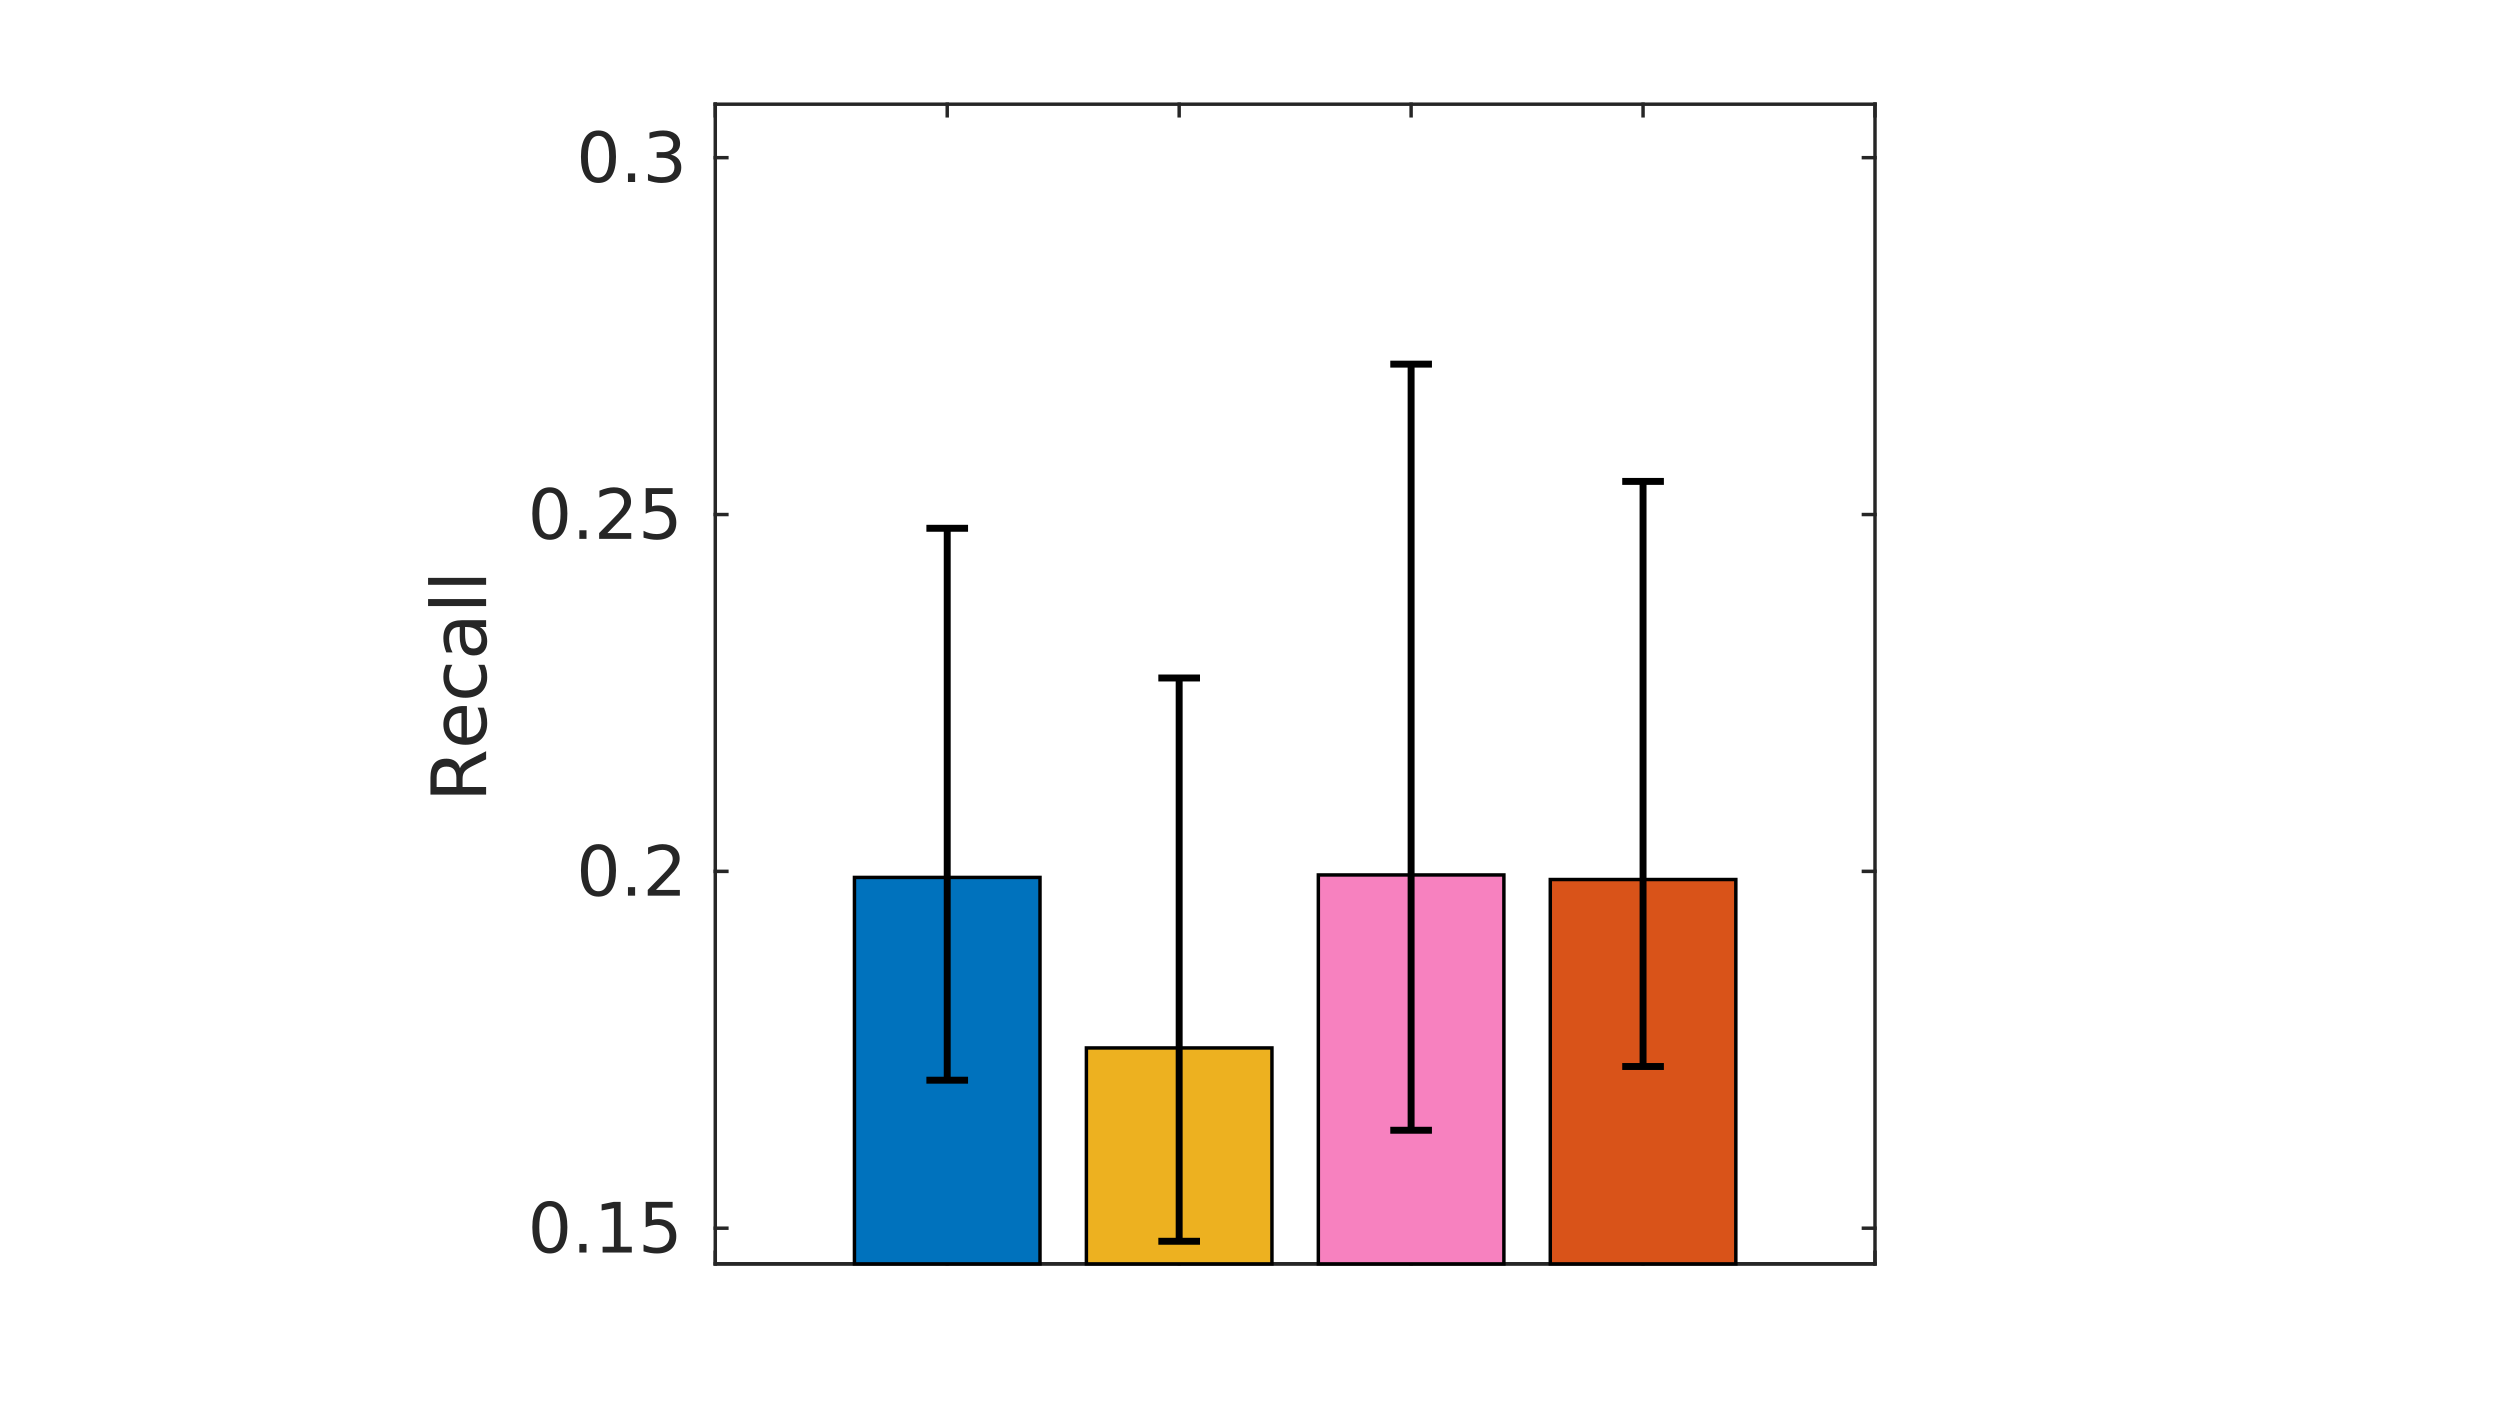
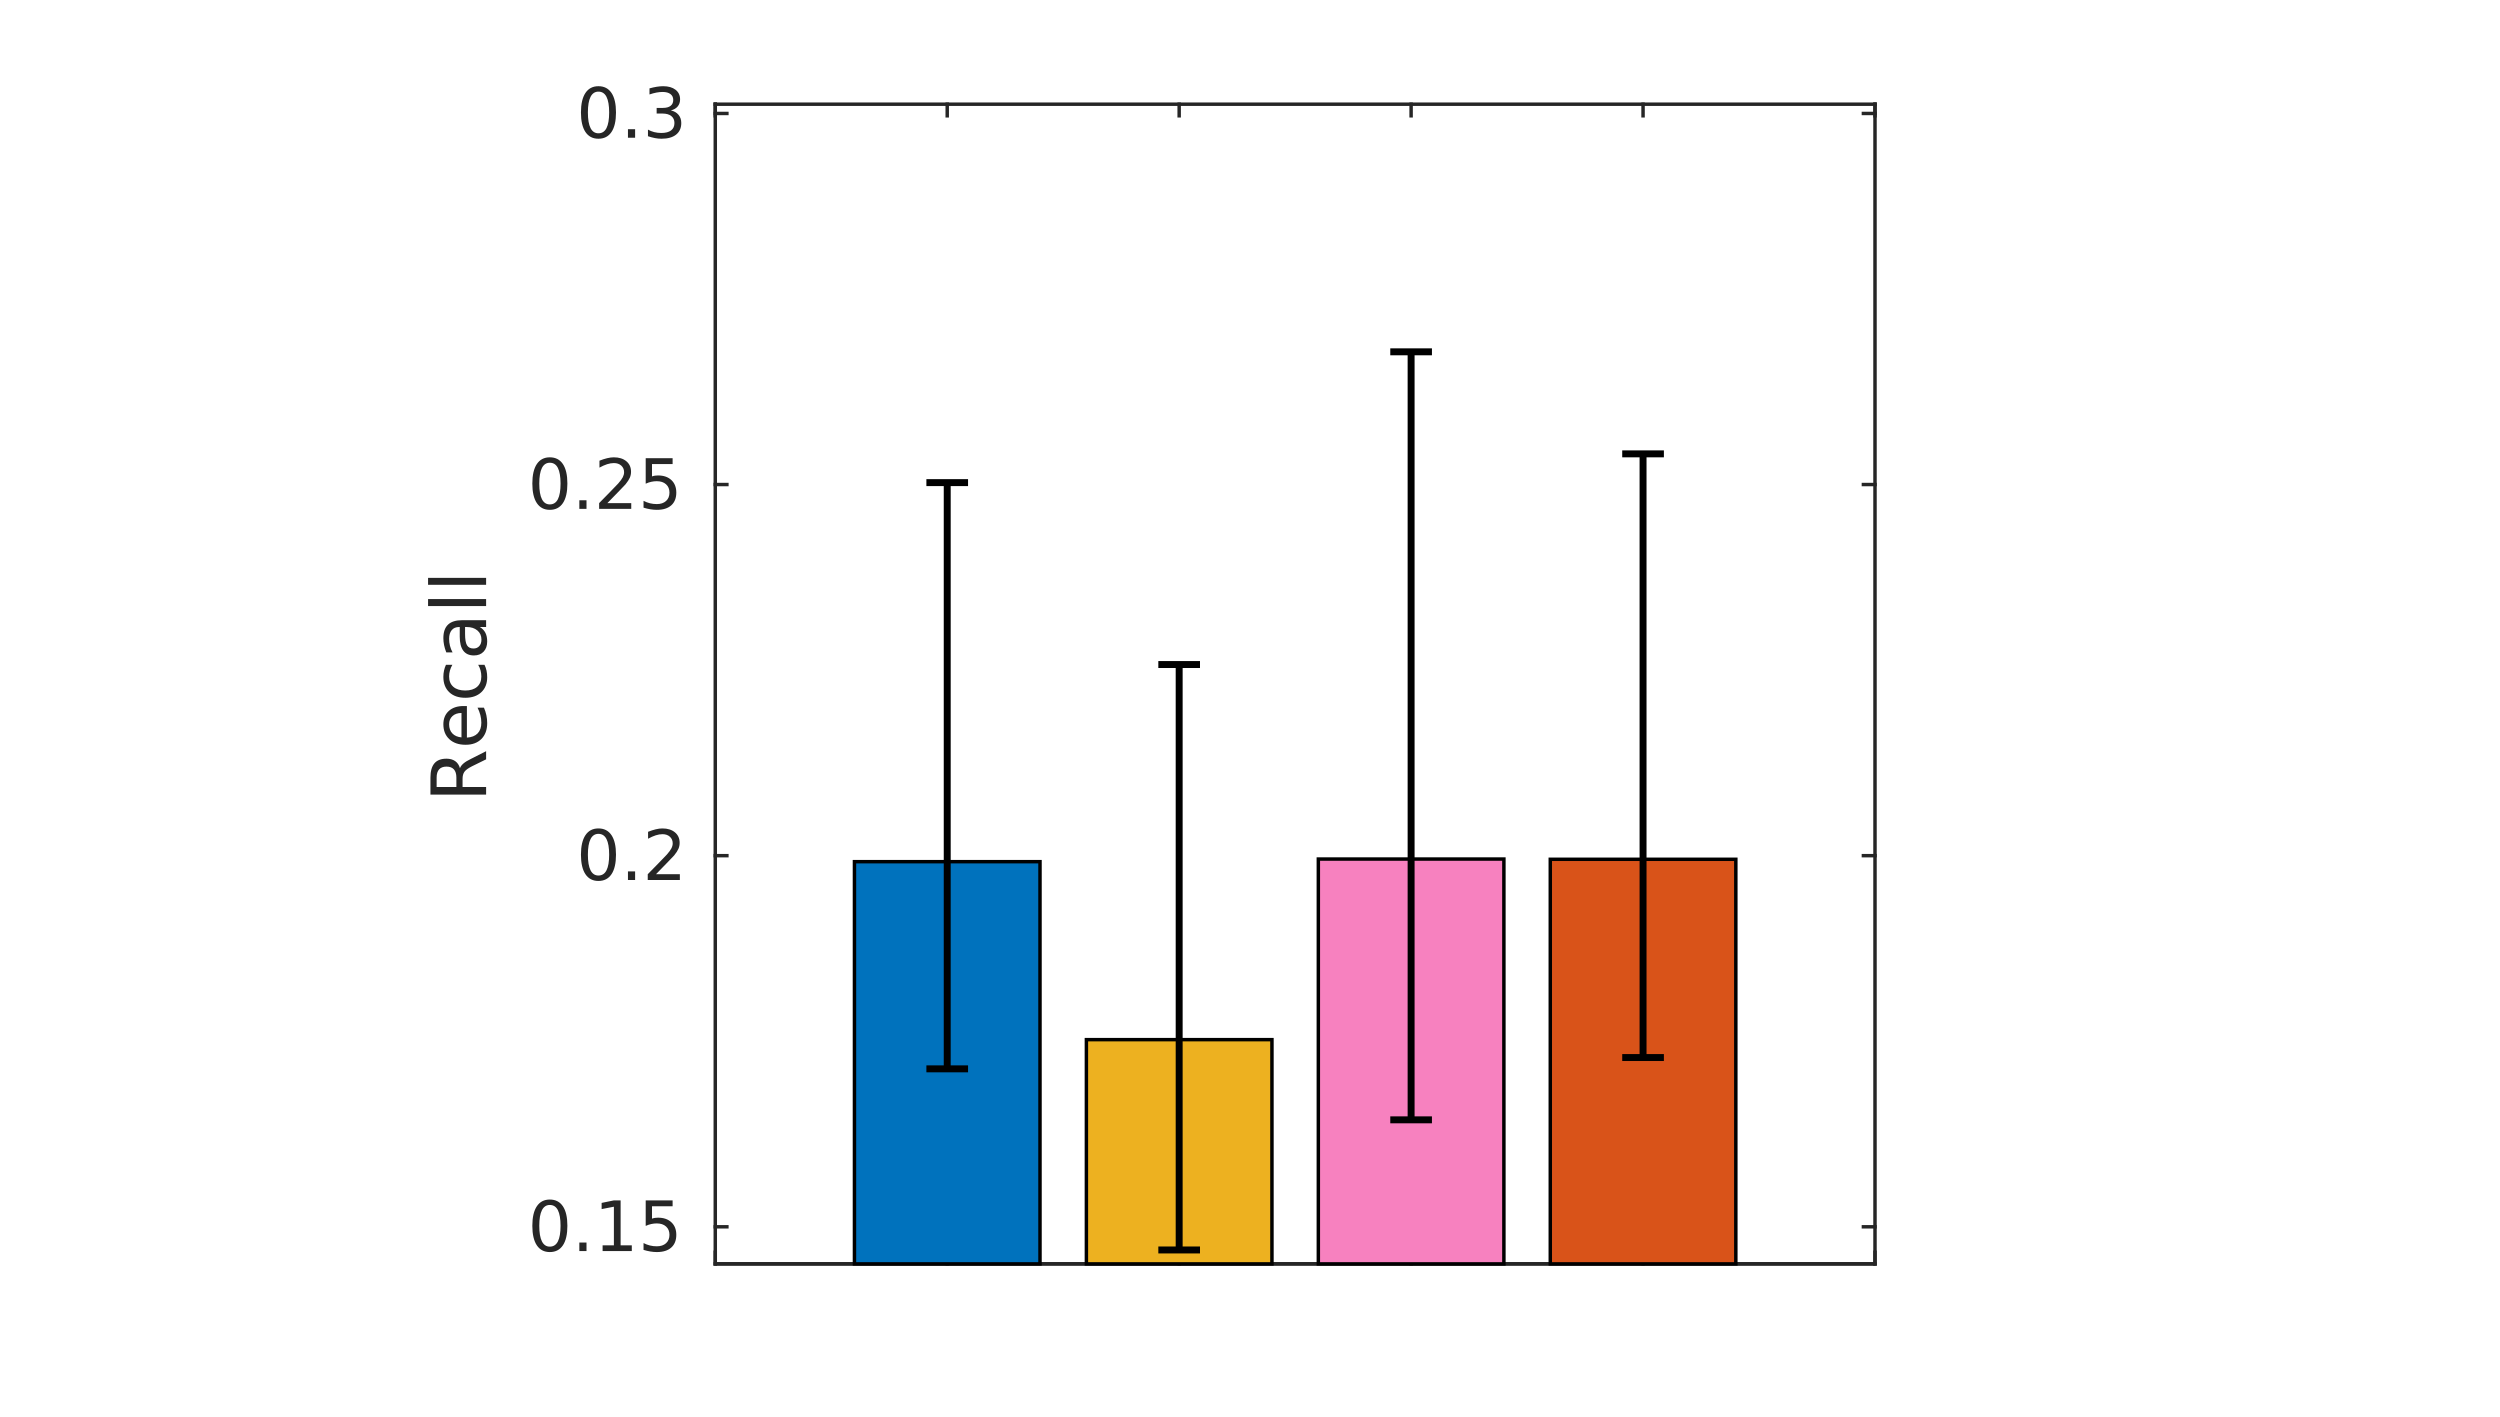
<svg xmlns="http://www.w3.org/2000/svg" style="fill-opacity:1; color-rendering:auto; color-interpolation:auto; text-rendering:auto; stroke:black; stroke-linecap:square; stroke-miterlimit:10; shape-rendering:auto; stroke-opacity:1; fill:black; stroke-dasharray:none; font-weight:normal; stroke-width:1; font-family:'Dialog'; font-style:normal; stroke-linejoin:miter; font-size:12px; stroke-dashoffset:0; image-rendering:auto;" width="360" height="204">
  <defs id="genericDefs" />
  <g>
    <defs id="defs1">
      <clipPath clipPathUnits="userSpaceOnUse" id="clipPath1">
        <path d="M0 0 L360 0 L360 204 L0 204 L0 0 Z" />
      </clipPath>
    </defs>
    <g style="fill:white; stroke:white;">
      <rect x="0" y="0" width="360" style="clip-path:url(#clipPath1); stroke:none;" height="204" />
    </g>
    <g style="fill:white; text-rendering:optimizeSpeed; color-rendering:optimizeSpeed; image-rendering:optimizeSpeed; shape-rendering:crispEdges; stroke:white; color-interpolation:sRGB;">
      <rect x="0" width="360" height="204" y="0" style="stroke:none;" />
      <path style="stroke:none;" d="M103 182 L270 182 L270 15 L103 15 Z" />
    </g>
    <g style="fill:rgb(38,38,38); text-rendering:geometricPrecision; image-rendering:optimizeQuality; color-rendering:optimizeQuality; stroke-linejoin:round; stroke:rgb(38,38,38); color-interpolation:linearRGB; stroke-width:0.5;">
      <line y2="182" style="fill:none;" x1="103" x2="270" y1="182" />
      <line y2="15" style="fill:none;" x1="103" x2="270" y1="15" />
      <line y2="180.33" style="fill:none;" x1="103" x2="103" y1="182" />
      <line y2="180.33" style="fill:none;" x1="136.4" x2="136.4" y1="182" />
      <line y2="180.33" style="fill:none;" x1="169.8" x2="169.8" y1="182" />
      <line y2="180.33" style="fill:none;" x1="203.2" x2="203.2" y1="182" />
      <line y2="180.33" style="fill:none;" x1="236.6" x2="236.6" y1="182" />
      <line y2="180.33" style="fill:none;" x1="270" x2="270" y1="182" />
      <line y2="16.67" style="fill:none;" x1="103" x2="103" y1="15" />
      <line y2="16.67" style="fill:none;" x1="136.4" x2="136.4" y1="15" />
      <line y2="16.67" style="fill:none;" x1="169.8" x2="169.8" y1="15" />
      <line y2="16.67" style="fill:none;" x1="203.2" x2="203.2" y1="15" />
      <line y2="16.67" style="fill:none;" x1="236.6" x2="236.6" y1="15" />
      <line y2="16.67" style="fill:none;" x1="270" x2="270" y1="15" />
      <line y2="15" style="fill:none;" x1="103" x2="103" y1="182" />
      <line y2="15" style="fill:none;" x1="270" x2="270" y1="182" />
-       <line y2="176.862" style="fill:none;" x1="103" x2="104.67" y1="176.862" />
-       <line y2="125.477" style="fill:none;" x1="103" x2="104.67" y1="125.477" />
-       <line y2="74.092" style="fill:none;" x1="103" x2="104.67" y1="74.092" />
-       <line y2="22.708" style="fill:none;" x1="103" x2="104.67" y1="22.708" />
-       <line y2="176.862" style="fill:none;" x1="270" x2="268.33" y1="176.862" />
-       <line y2="125.477" style="fill:none;" x1="270" x2="268.33" y1="125.477" />
-       <line y2="74.092" style="fill:none;" x1="270" x2="268.33" y1="74.092" />
-       <line y2="22.708" style="fill:none;" x1="270" x2="268.33" y1="22.708" />
+       <line y2="176.656" style="fill:none;" x1="103" x2="104.67" y1="176.656" />
+       <line y2="123.216" style="fill:none;" x1="103" x2="104.67" y1="123.216" />
+       <line y2="69.776" style="fill:none;" x1="103" x2="104.67" y1="69.776" />
+       <line y2="16.336" style="fill:none;" x1="103" x2="104.67" y1="16.336" />
+       <line y2="176.656" style="fill:none;" x1="270" x2="268.33" y1="176.656" />
+       <line y2="123.216" style="fill:none;" x1="270" x2="268.33" y1="123.216" />
+       <line y2="69.776" style="fill:none;" x1="270" x2="268.33" y1="69.776" />
+       <line y2="16.336" style="fill:none;" x1="270" x2="268.33" y1="16.336" />
    </g>
-     <g transform="translate(99,176.8615)" style="font-size:10px; fill:rgb(38,38,38); text-rendering:geometricPrecision; color-rendering:optimizeQuality; image-rendering:optimizeQuality; stroke:rgb(38,38,38); color-interpolation:linearRGB;">
+     <g transform="translate(99,176.656)" style="font-size:10px; fill:rgb(38,38,38); text-rendering:geometricPrecision; color-rendering:optimizeQuality; image-rendering:optimizeQuality; stroke:rgb(38,38,38); color-interpolation:linearRGB;">
      <path style="stroke:none;" d="M-19.828 -3.141 Q-20.578 -3.141 -20.961 -2.391 Q-21.344 -1.641 -21.344 -0.141 Q-21.344 1.359 -20.961 2.109 Q-20.578 2.859 -19.828 2.859 Q-19.047 2.859 -18.664 2.109 Q-18.281 1.359 -18.281 -0.141 Q-18.281 -1.641 -18.664 -2.391 Q-19.047 -3.141 -19.828 -3.141 ZM-19.828 -3.922 Q-18.594 -3.922 -17.945 -2.953 Q-17.297 -1.984 -17.297 -0.141 Q-17.297 1.703 -17.945 2.672 Q-18.594 3.641 -19.828 3.641 Q-21.047 3.641 -21.695 2.672 Q-22.344 1.703 -22.344 -0.141 Q-22.344 -1.984 -21.695 -2.953 Q-21.047 -3.922 -19.828 -3.922 ZM-15.575 2.266 L-14.544 2.266 L-14.544 3.5 L-15.575 3.5 L-15.575 2.266 ZM-12.225 2.672 L-10.6 2.672 L-10.6 -2.891 L-12.365 -2.547 L-12.365 -3.438 L-10.615 -3.797 L-9.631 -3.797 L-9.631 2.672 L-8.021 2.672 L-8.021 3.5 L-12.225 3.5 L-12.225 2.672 ZM-6.019 -3.797 L-2.144 -3.797 L-2.144 -2.953 L-5.112 -2.953 L-5.112 -1.172 Q-4.894 -1.25 -4.683 -1.281 Q-4.472 -1.312 -4.253 -1.312 Q-3.034 -1.312 -2.323 -0.648 Q-1.612 0.016 -1.612 1.156 Q-1.612 2.344 -2.339 2.992 Q-3.065 3.641 -4.409 3.641 Q-4.862 3.641 -5.339 3.562 Q-5.815 3.484 -6.331 3.328 L-6.331 2.344 Q-5.878 2.578 -5.409 2.695 Q-4.94 2.812 -4.425 2.812 Q-3.581 2.812 -3.089 2.367 Q-2.597 1.922 -2.597 1.156 Q-2.597 0.406 -3.089 -0.039 Q-3.581 -0.484 -4.425 -0.484 Q-4.815 -0.484 -5.214 -0.398 Q-5.612 -0.312 -6.019 -0.125 L-6.019 -3.797 Z" />
    </g>
-     <g transform="translate(99,125.4769)" style="font-size:10px; fill:rgb(38,38,38); text-rendering:geometricPrecision; color-rendering:optimizeQuality; image-rendering:optimizeQuality; stroke:rgb(38,38,38); color-interpolation:linearRGB;">
+     <g transform="translate(99,123.216)" style="font-size:10px; fill:rgb(38,38,38); text-rendering:geometricPrecision; color-rendering:optimizeQuality; image-rendering:optimizeQuality; stroke:rgb(38,38,38); color-interpolation:linearRGB;">
      <path style="stroke:none;" d="M-12.828 -3.141 Q-13.578 -3.141 -13.961 -2.391 Q-14.344 -1.641 -14.344 -0.141 Q-14.344 1.359 -13.961 2.109 Q-13.578 2.859 -12.828 2.859 Q-12.047 2.859 -11.664 2.109 Q-11.281 1.359 -11.281 -0.141 Q-11.281 -1.641 -11.664 -2.391 Q-12.047 -3.141 -12.828 -3.141 ZM-12.828 -3.922 Q-11.594 -3.922 -10.945 -2.953 Q-10.297 -1.984 -10.297 -0.141 Q-10.297 1.703 -10.945 2.672 Q-11.594 3.641 -12.828 3.641 Q-14.047 3.641 -14.695 2.672 Q-15.344 1.703 -15.344 -0.141 Q-15.344 -1.984 -14.695 -2.953 Q-14.047 -3.922 -12.828 -3.922 ZM-8.575 2.266 L-7.544 2.266 L-7.544 3.5 L-8.575 3.5 L-8.575 2.266 ZM-4.537 2.672 L-1.1 2.672 L-1.1 3.5 L-5.725 3.5 L-5.725 2.672 Q-5.162 2.094 -4.193 1.109 Q-3.225 0.125 -2.975 -0.156 Q-2.506 -0.688 -2.318 -1.055 Q-2.131 -1.422 -2.131 -1.781 Q-2.131 -2.359 -2.537 -2.727 Q-2.943 -3.094 -3.6 -3.094 Q-4.068 -3.094 -4.576 -2.93 Q-5.084 -2.766 -5.678 -2.438 L-5.678 -3.438 Q-5.084 -3.672 -4.568 -3.797 Q-4.053 -3.922 -3.615 -3.922 Q-2.49 -3.922 -1.81 -3.359 Q-1.131 -2.797 -1.131 -1.844 Q-1.131 -1.391 -1.303 -0.992 Q-1.475 -0.594 -1.912 -0.047 Q-2.037 0.094 -2.693 0.773 Q-3.35 1.453 -4.537 2.672 Z" />
    </g>
-     <g transform="translate(99,74.0923)" style="font-size:10px; fill:rgb(38,38,38); text-rendering:geometricPrecision; color-rendering:optimizeQuality; image-rendering:optimizeQuality; stroke:rgb(38,38,38); color-interpolation:linearRGB;">
+     <g transform="translate(99,69.776)" style="font-size:10px; fill:rgb(38,38,38); text-rendering:geometricPrecision; color-rendering:optimizeQuality; image-rendering:optimizeQuality; stroke:rgb(38,38,38); color-interpolation:linearRGB;">
      <path style="stroke:none;" d="M-19.828 -3.141 Q-20.578 -3.141 -20.961 -2.391 Q-21.344 -1.641 -21.344 -0.141 Q-21.344 1.359 -20.961 2.109 Q-20.578 2.859 -19.828 2.859 Q-19.047 2.859 -18.664 2.109 Q-18.281 1.359 -18.281 -0.141 Q-18.281 -1.641 -18.664 -2.391 Q-19.047 -3.141 -19.828 -3.141 ZM-19.828 -3.922 Q-18.594 -3.922 -17.945 -2.953 Q-17.297 -1.984 -17.297 -0.141 Q-17.297 1.703 -17.945 2.672 Q-18.594 3.641 -19.828 3.641 Q-21.047 3.641 -21.695 2.672 Q-22.344 1.703 -22.344 -0.141 Q-22.344 -1.984 -21.695 -2.953 Q-21.047 -3.922 -19.828 -3.922 ZM-15.575 2.266 L-14.544 2.266 L-14.544 3.5 L-15.575 3.5 L-15.575 2.266 ZM-11.537 2.672 L-8.1 2.672 L-8.1 3.5 L-12.725 3.5 L-12.725 2.672 Q-12.162 2.094 -11.193 1.109 Q-10.225 0.125 -9.975 -0.156 Q-9.506 -0.688 -9.318 -1.055 Q-9.131 -1.422 -9.131 -1.781 Q-9.131 -2.359 -9.537 -2.727 Q-9.943 -3.094 -10.6 -3.094 Q-11.068 -3.094 -11.576 -2.93 Q-12.084 -2.766 -12.678 -2.438 L-12.678 -3.438 Q-12.084 -3.672 -11.568 -3.797 Q-11.053 -3.922 -10.615 -3.922 Q-9.49 -3.922 -8.81 -3.359 Q-8.131 -2.797 -8.131 -1.844 Q-8.131 -1.391 -8.303 -0.992 Q-8.475 -0.594 -8.912 -0.047 Q-9.037 0.094 -9.693 0.773 Q-10.35 1.453 -11.537 2.672 ZM-6.019 -3.797 L-2.144 -3.797 L-2.144 -2.953 L-5.112 -2.953 L-5.112 -1.172 Q-4.894 -1.25 -4.683 -1.281 Q-4.472 -1.312 -4.253 -1.312 Q-3.034 -1.312 -2.323 -0.648 Q-1.612 0.016 -1.612 1.156 Q-1.612 2.344 -2.339 2.992 Q-3.065 3.641 -4.409 3.641 Q-4.862 3.641 -5.339 3.562 Q-5.815 3.484 -6.331 3.328 L-6.331 2.344 Q-5.878 2.578 -5.409 2.695 Q-4.94 2.812 -4.425 2.812 Q-3.581 2.812 -3.089 2.367 Q-2.597 1.922 -2.597 1.156 Q-2.597 0.406 -3.089 -0.039 Q-3.581 -0.484 -4.425 -0.484 Q-4.815 -0.484 -5.214 -0.398 Q-5.612 -0.312 -6.019 -0.125 L-6.019 -3.797 Z" />
    </g>
-     <g transform="translate(99,22.7077)" style="font-size:10px; fill:rgb(38,38,38); text-rendering:geometricPrecision; color-rendering:optimizeQuality; image-rendering:optimizeQuality; stroke:rgb(38,38,38); color-interpolation:linearRGB;">
+     <g transform="translate(99,16.336)" style="font-size:10px; fill:rgb(38,38,38); text-rendering:geometricPrecision; color-rendering:optimizeQuality; image-rendering:optimizeQuality; stroke:rgb(38,38,38); color-interpolation:linearRGB;">
      <path style="stroke:none;" d="M-12.828 -3.141 Q-13.578 -3.141 -13.961 -2.391 Q-14.344 -1.641 -14.344 -0.141 Q-14.344 1.359 -13.961 2.109 Q-13.578 2.859 -12.828 2.859 Q-12.047 2.859 -11.664 2.109 Q-11.281 1.359 -11.281 -0.141 Q-11.281 -1.641 -11.664 -2.391 Q-12.047 -3.141 -12.828 -3.141 ZM-12.828 -3.922 Q-11.594 -3.922 -10.945 -2.953 Q-10.297 -1.984 -10.297 -0.141 Q-10.297 1.703 -10.945 2.672 Q-11.594 3.641 -12.828 3.641 Q-14.047 3.641 -14.695 2.672 Q-15.344 1.703 -15.344 -0.141 Q-15.344 -1.984 -14.695 -2.953 Q-14.047 -3.922 -12.828 -3.922 ZM-8.575 2.266 L-7.544 2.266 L-7.544 3.5 L-8.575 3.5 L-8.575 2.266 ZM-2.397 -0.438 Q-1.693 -0.281 -1.295 0.195 Q-0.896 0.672 -0.896 1.375 Q-0.896 2.453 -1.639 3.047 Q-2.381 3.641 -3.756 3.641 Q-4.209 3.641 -4.693 3.547 Q-5.178 3.453 -5.693 3.281 L-5.693 2.328 Q-5.287 2.562 -4.795 2.688 Q-4.303 2.812 -3.772 2.812 Q-2.85 2.812 -2.365 2.445 Q-1.881 2.078 -1.881 1.375 Q-1.881 0.734 -2.334 0.375 Q-2.787 0.016 -3.584 0.016 L-4.443 0.016 L-4.443 -0.797 L-3.553 -0.797 Q-2.818 -0.797 -2.436 -1.094 Q-2.053 -1.391 -2.053 -1.938 Q-2.053 -2.484 -2.451 -2.789 Q-2.85 -3.094 -3.584 -3.094 Q-3.99 -3.094 -4.459 -3.008 Q-4.928 -2.922 -5.475 -2.734 L-5.475 -3.609 Q-4.912 -3.766 -4.42 -3.844 Q-3.928 -3.922 -3.506 -3.922 Q-2.381 -3.922 -1.725 -3.414 Q-1.068 -2.906 -1.068 -2.031 Q-1.068 -1.422 -1.412 -1.008 Q-1.756 -0.594 -2.397 -0.438 Z" />
    </g>
    <g transform="translate(73,98.4999) rotate(-90)" style="font-size:11px; fill:rgb(38,38,38); text-rendering:geometricPrecision; color-rendering:optimizeQuality; image-rendering:optimizeQuality; stroke:rgb(38,38,38); color-interpolation:linearRGB;">
      <path style="stroke:none;" d="M-12.125 -6.766 Q-11.766 -6.641 -11.438 -6.258 Q-11.109 -5.875 -10.781 -5.188 L-9.672 -3 L-10.844 -3 L-11.859 -5.062 Q-12.266 -5.859 -12.641 -6.125 Q-13.016 -6.391 -13.656 -6.391 L-14.828 -6.391 L-14.828 -3 L-15.922 -3 L-15.922 -11.016 L-13.469 -11.016 Q-12.094 -11.016 -11.422 -10.445 Q-10.75 -9.875 -10.75 -8.703 Q-10.75 -7.953 -11.102 -7.453 Q-11.453 -6.953 -12.125 -6.766 ZM-14.828 -10.125 L-14.828 -7.281 L-13.469 -7.281 Q-12.688 -7.281 -12.289 -7.641 Q-11.891 -8 -11.891 -8.703 Q-11.891 -9.406 -12.289 -9.766 Q-12.688 -10.125 -13.469 -10.125 L-14.828 -10.125 ZM-3.169 -6.25 L-3.169 -5.766 L-7.716 -5.766 Q-7.654 -4.75 -7.107 -4.219 Q-6.56 -3.688 -5.576 -3.688 Q-4.998 -3.688 -4.466 -3.828 Q-3.935 -3.969 -3.404 -4.234 L-3.404 -3.312 Q-3.935 -3.078 -4.498 -2.961 Q-5.06 -2.844 -5.623 -2.844 Q-7.076 -2.844 -7.912 -3.68 Q-8.748 -4.516 -8.748 -5.953 Q-8.748 -7.422 -7.951 -8.289 Q-7.154 -9.156 -5.794 -9.156 Q-4.591 -9.156 -3.88 -8.375 Q-3.169 -7.594 -3.169 -6.25 ZM-4.169 -6.547 Q-4.169 -7.359 -4.615 -7.844 Q-5.06 -8.328 -5.794 -8.328 Q-6.623 -8.328 -7.115 -7.859 Q-7.607 -7.391 -7.685 -6.547 L-4.169 -6.547 ZM2.77 -8.781 L2.77 -7.859 Q2.364 -8.094 1.942 -8.211 Q1.52 -8.328 1.083 -8.328 Q0.129 -8.328 -0.402 -7.719 Q-0.933 -7.109 -0.933 -6 Q-0.933 -4.906 -0.402 -4.297 Q0.129 -3.688 1.083 -3.688 Q1.52 -3.688 1.942 -3.797 Q2.364 -3.906 2.77 -4.141 L2.77 -3.234 Q2.364 -3.031 1.919 -2.938 Q1.473 -2.844 0.973 -2.844 Q-0.386 -2.844 -1.183 -3.695 Q-1.98 -4.547 -1.98 -6 Q-1.98 -7.469 -1.175 -8.312 Q-0.371 -9.156 1.036 -9.156 Q1.504 -9.156 1.934 -9.062 Q2.364 -8.969 2.77 -8.781 ZM7.224 -6.031 Q6.037 -6.031 5.576 -5.75 Q5.115 -5.469 5.115 -4.812 Q5.115 -4.297 5.458 -3.984 Q5.802 -3.672 6.396 -3.672 Q7.224 -3.672 7.716 -4.258 Q8.209 -4.844 8.209 -5.797 L8.209 -6.031 L7.224 -6.031 ZM9.193 -6.438 L9.193 -3 L8.209 -3 L8.209 -3.906 Q7.88 -3.359 7.373 -3.102 Q6.865 -2.844 6.13 -2.844 Q5.208 -2.844 4.662 -3.359 Q4.115 -3.875 4.115 -4.75 Q4.115 -5.766 4.794 -6.281 Q5.474 -6.797 6.833 -6.797 L8.209 -6.797 L8.209 -6.891 Q8.209 -7.578 7.763 -7.953 Q7.318 -8.328 6.505 -8.328 Q5.99 -8.328 5.498 -8.203 Q5.005 -8.078 4.552 -7.828 L4.552 -8.734 Q5.099 -8.953 5.615 -9.055 Q6.13 -9.156 6.599 -9.156 Q7.912 -9.156 8.552 -8.484 Q9.193 -7.812 9.193 -6.438 ZM11.23 -11.359 L12.23 -11.359 L12.23 -3 L11.23 -3 L11.23 -11.359 ZM14.287 -11.359 L15.287 -11.359 L15.287 -3 L14.287 -3 L14.287 -11.359 Z" />
    </g>
    <g style="stroke-linecap:butt; fill:rgb(38,38,38); text-rendering:geometricPrecision; image-rendering:optimizeQuality; color-rendering:optimizeQuality; stroke-linejoin:round; stroke:rgb(38,38,38); color-interpolation:linearRGB; stroke-width:0.5;">
      <line y2="182" style="fill:none;" x1="103" x2="270" y1="182" />
    </g>
    <g style="fill:rgb(0,114,189); text-rendering:optimizeSpeed; color-rendering:optimizeSpeed; image-rendering:optimizeSpeed; shape-rendering:crispEdges; stroke:rgb(0,114,189); color-interpolation:sRGB;">
-       <path style="stroke:none;" d="M149.76 182 L149.76 126.349 L123.04 126.349 L123.04 182 Z" />
+       <path style="stroke:none;" d="M149.76 182 L149.76 124.08 L123.04 124.08 L123.04 182 Z" />
    </g>
    <g style="text-rendering:geometricPrecision; stroke-width:0.5; color-interpolation:linearRGB; color-rendering:optimizeQuality; stroke-linecap:butt; image-rendering:optimizeQuality;">
-       <path d="M123.04 182 L123.04 126.349 L149.76 126.349 L149.76 182 Z" style="fill:none; fill-rule:evenodd;" />
+       <path d="M123.04 182 L123.04 124.08 L149.76 124.08 L149.76 182 Z" style="fill:none; fill-rule:evenodd;" />
    </g>
    <g style="fill:rgb(237,177,32); text-rendering:optimizeSpeed; color-rendering:optimizeSpeed; image-rendering:optimizeSpeed; shape-rendering:crispEdges; stroke:rgb(237,177,32); color-interpolation:sRGB;">
-       <path style="stroke:none;" d="M183.16 182 L183.16 150.903 L156.44 150.903 L156.44 182 Z" />
+       <path style="stroke:none;" d="M183.16 182 L183.16 149.709 L156.44 149.709 L156.44 182 Z" />
    </g>
    <g style="text-rendering:geometricPrecision; stroke-width:0.5; color-interpolation:linearRGB; color-rendering:optimizeQuality; stroke-linecap:butt; image-rendering:optimizeQuality;">
-       <path d="M156.44 182 L156.44 150.903 L183.16 150.903 L183.16 182 Z" style="fill:none; fill-rule:evenodd;" />
+       <path d="M156.44 182 L156.44 149.709 L183.16 149.709 L183.16 182 Z" style="fill:none; fill-rule:evenodd;" />
    </g>
    <g style="fill:rgb(247,129,191); text-rendering:optimizeSpeed; color-rendering:optimizeSpeed; image-rendering:optimizeSpeed; shape-rendering:crispEdges; stroke:rgb(247,129,191); color-interpolation:sRGB;">
-       <path style="stroke:none;" d="M216.56 182 L216.56 125.992 L189.84 125.992 L189.84 182 Z" />
+       <path style="stroke:none;" d="M216.56 182 L216.56 123.703 L189.84 123.703 L189.84 182 Z" />
    </g>
    <g style="text-rendering:geometricPrecision; stroke-width:0.5; color-interpolation:linearRGB; color-rendering:optimizeQuality; stroke-linecap:butt; image-rendering:optimizeQuality;">
-       <path d="M189.84 182 L189.84 125.992 L216.56 125.992 L216.56 182 Z" style="fill:none; fill-rule:evenodd;" />
+       <path d="M189.84 182 L189.84 123.703 L216.56 123.703 L216.56 182 Z" style="fill:none; fill-rule:evenodd;" />
    </g>
    <g style="fill:rgb(217,83,25); text-rendering:optimizeSpeed; color-rendering:optimizeSpeed; image-rendering:optimizeSpeed; shape-rendering:crispEdges; stroke:rgb(217,83,25); color-interpolation:sRGB;">
-       <path style="stroke:none;" d="M249.96 182 L249.96 126.65 L223.24 126.65 L223.24 182 Z" />
+       <path style="stroke:none;" d="M249.96 182 L249.96 123.737 L223.24 123.737 L223.24 182 Z" />
    </g>
    <g style="text-rendering:geometricPrecision; stroke-width:0.5; color-interpolation:linearRGB; color-rendering:optimizeQuality; stroke-linecap:butt; image-rendering:optimizeQuality;">
-       <path d="M223.24 182 L223.24 126.65 L249.96 126.65 L249.96 182 Z" style="fill:none; fill-rule:evenodd;" />
-       <line x1="136.4" x2="136.4" y1="126.349" style="fill:none; stroke-linejoin:round; stroke-width:1;" y2="155.549" />
-       <line x1="169.8" x2="169.8" y1="150.903" style="fill:none; stroke-linejoin:round; stroke-width:1;" y2="178.743" />
-       <line x1="203.2" x2="203.2" y1="125.992" style="fill:none; stroke-linejoin:round; stroke-width:1;" y2="162.758" />
-       <line x1="236.6" x2="236.6" y1="126.65" style="fill:none; stroke-linejoin:round; stroke-width:1;" y2="153.576" />
-       <line x1="136.4" x2="136.4" y1="126.349" style="fill:none; stroke-linejoin:round; stroke-width:1;" y2="76.072" />
-       <line x1="169.8" x2="169.8" y1="150.903" style="fill:none; stroke-linejoin:round; stroke-width:1;" y2="97.63" />
-       <line x1="203.2" x2="203.2" y1="125.992" style="fill:none; stroke-linejoin:round; stroke-width:1;" y2="52.436" />
-       <line x1="236.6" x2="236.6" y1="126.65" style="fill:none; stroke-linejoin:round; stroke-width:1;" y2="69.323" />
+       <path d="M223.24 182 L223.24 123.737 L249.96 123.737 L249.96 182 Z" style="fill:none; fill-rule:evenodd;" />
+       <line x1="136.4" x2="136.4" y1="124.08" style="fill:none; stroke-linejoin:round; stroke-width:1;" y2="153.914" />
+       <line x1="169.8" x2="169.8" y1="149.709" style="fill:none; stroke-linejoin:round; stroke-width:1;" y2="179.995" />
+       <line x1="203.2" x2="203.2" y1="123.703" style="fill:none; stroke-linejoin:round; stroke-width:1;" y2="161.256" />
+       <line x1="236.6" x2="236.6" y1="123.737" style="fill:none; stroke-linejoin:round; stroke-width:1;" y2="152.286" />
+       <line x1="136.4" x2="136.4" y1="124.08" style="fill:none; stroke-linejoin:round; stroke-width:1;" y2="69.498" />
+       <line x1="169.8" x2="169.8" y1="149.709" style="fill:none; stroke-linejoin:round; stroke-width:1;" y2="95.693" />
+       <line x1="203.2" x2="203.2" y1="123.703" style="fill:none; stroke-linejoin:round; stroke-width:1;" y2="50.662" />
+       <line x1="236.6" x2="236.6" y1="123.737" style="fill:none; stroke-linejoin:round; stroke-width:1;" y2="65.356" />
    </g>
-     <g style="text-rendering:geometricPrecision; color-rendering:optimizeQuality; color-interpolation:linearRGB; image-rendering:optimizeQuality;" transform="translate(136.4,155.5494)">
+     <g style="text-rendering:geometricPrecision; color-rendering:optimizeQuality; color-interpolation:linearRGB; image-rendering:optimizeQuality;" transform="translate(136.4,153.914)">
      <path style="stroke:none;" d="M-3 0 L3 0" />
    </g>
-     <g transform="translate(136.4,155.5494)" style="text-rendering:geometricPrecision; color-rendering:optimizeQuality; color-interpolation:linearRGB; stroke-linecap:butt; image-rendering:optimizeQuality;">
+     <g transform="translate(136.4,153.914)" style="text-rendering:geometricPrecision; color-rendering:optimizeQuality; color-interpolation:linearRGB; stroke-linecap:butt; image-rendering:optimizeQuality;">
      <path style="fill:none;" d="M-3 0 L3 0" />
    </g>
-     <g style="text-rendering:geometricPrecision; color-rendering:optimizeQuality; color-interpolation:linearRGB; image-rendering:optimizeQuality;" transform="translate(169.8,178.7433)">
+     <g style="text-rendering:geometricPrecision; color-rendering:optimizeQuality; color-interpolation:linearRGB; image-rendering:optimizeQuality;" transform="translate(169.8,179.9948)">
      <path style="stroke:none;" d="M-3 0 L3 0" />
    </g>
-     <g transform="translate(169.8,178.7433)" style="text-rendering:geometricPrecision; color-rendering:optimizeQuality; color-interpolation:linearRGB; stroke-linecap:butt; image-rendering:optimizeQuality;">
+     <g transform="translate(169.8,179.9948)" style="text-rendering:geometricPrecision; color-rendering:optimizeQuality; color-interpolation:linearRGB; stroke-linecap:butt; image-rendering:optimizeQuality;">
      <path style="fill:none;" d="M-3 0 L3 0" />
    </g>
-     <g style="text-rendering:geometricPrecision; color-rendering:optimizeQuality; color-interpolation:linearRGB; image-rendering:optimizeQuality;" transform="translate(203.2,162.7578)">
+     <g style="text-rendering:geometricPrecision; color-rendering:optimizeQuality; color-interpolation:linearRGB; image-rendering:optimizeQuality;" transform="translate(203.2,161.2562)">
      <path style="stroke:none;" d="M-3 0 L3 0" />
    </g>
-     <g transform="translate(203.2,162.7578)" style="text-rendering:geometricPrecision; color-rendering:optimizeQuality; color-interpolation:linearRGB; stroke-linecap:butt; image-rendering:optimizeQuality;">
+     <g transform="translate(203.2,161.2562)" style="text-rendering:geometricPrecision; color-rendering:optimizeQuality; color-interpolation:linearRGB; stroke-linecap:butt; image-rendering:optimizeQuality;">
      <path style="fill:none;" d="M-3 0 L3 0" />
    </g>
-     <g style="text-rendering:geometricPrecision; color-rendering:optimizeQuality; color-interpolation:linearRGB; image-rendering:optimizeQuality;" transform="translate(236.6,153.5757)">
+     <g style="text-rendering:geometricPrecision; color-rendering:optimizeQuality; color-interpolation:linearRGB; image-rendering:optimizeQuality;" transform="translate(236.6,152.2861)">
      <path style="stroke:none;" d="M-3 0 L3 0" />
    </g>
-     <g transform="translate(236.6,153.5757)" style="text-rendering:geometricPrecision; color-rendering:optimizeQuality; color-interpolation:linearRGB; stroke-linecap:butt; image-rendering:optimizeQuality;">
+     <g transform="translate(236.6,152.2861)" style="text-rendering:geometricPrecision; color-rendering:optimizeQuality; color-interpolation:linearRGB; stroke-linecap:butt; image-rendering:optimizeQuality;">
      <path style="fill:none;" d="M-3 0 L3 0" />
    </g>
-     <g style="text-rendering:geometricPrecision; color-rendering:optimizeQuality; color-interpolation:linearRGB; image-rendering:optimizeQuality;" transform="translate(136.4,76.0723)">
+     <g style="text-rendering:geometricPrecision; color-rendering:optimizeQuality; color-interpolation:linearRGB; image-rendering:optimizeQuality;" transform="translate(136.4,69.4976)">
      <path style="stroke:none;" d="M-3 0 L3 0" />
    </g>
-     <g transform="translate(136.4,76.0723)" style="text-rendering:geometricPrecision; color-rendering:optimizeQuality; color-interpolation:linearRGB; stroke-linecap:butt; image-rendering:optimizeQuality;">
+     <g transform="translate(136.4,69.4976)" style="text-rendering:geometricPrecision; color-rendering:optimizeQuality; color-interpolation:linearRGB; stroke-linecap:butt; image-rendering:optimizeQuality;">
      <path style="fill:none;" d="M-3 0 L3 0" />
    </g>
-     <g style="text-rendering:geometricPrecision; color-rendering:optimizeQuality; color-interpolation:linearRGB; image-rendering:optimizeQuality;" transform="translate(169.8,97.6303)">
+     <g style="text-rendering:geometricPrecision; color-rendering:optimizeQuality; color-interpolation:linearRGB; image-rendering:optimizeQuality;" transform="translate(169.8,95.6933)">
      <path style="stroke:none;" d="M-3 0 L3 0" />
    </g>
-     <g transform="translate(169.8,97.6303)" style="text-rendering:geometricPrecision; color-rendering:optimizeQuality; color-interpolation:linearRGB; stroke-linecap:butt; image-rendering:optimizeQuality;">
+     <g transform="translate(169.8,95.6933)" style="text-rendering:geometricPrecision; color-rendering:optimizeQuality; color-interpolation:linearRGB; stroke-linecap:butt; image-rendering:optimizeQuality;">
      <path style="fill:none;" d="M-3 0 L3 0" />
    </g>
-     <g style="text-rendering:geometricPrecision; color-rendering:optimizeQuality; color-interpolation:linearRGB; image-rendering:optimizeQuality;" transform="translate(203.2,52.4358)">
+     <g style="text-rendering:geometricPrecision; color-rendering:optimizeQuality; color-interpolation:linearRGB; image-rendering:optimizeQuality;" transform="translate(203.2,50.6621)">
      <path style="stroke:none;" d="M-3 0 L3 0" />
    </g>
-     <g transform="translate(203.2,52.4358)" style="text-rendering:geometricPrecision; color-rendering:optimizeQuality; color-interpolation:linearRGB; stroke-linecap:butt; image-rendering:optimizeQuality;">
+     <g transform="translate(203.2,50.6621)" style="text-rendering:geometricPrecision; color-rendering:optimizeQuality; color-interpolation:linearRGB; stroke-linecap:butt; image-rendering:optimizeQuality;">
      <path style="fill:none;" d="M-3 0 L3 0" />
    </g>
-     <g style="text-rendering:geometricPrecision; color-rendering:optimizeQuality; color-interpolation:linearRGB; image-rendering:optimizeQuality;" transform="translate(236.6,69.3233)">
+     <g style="text-rendering:geometricPrecision; color-rendering:optimizeQuality; color-interpolation:linearRGB; image-rendering:optimizeQuality;" transform="translate(236.6,65.3559)">
      <path style="stroke:none;" d="M-3 0 L3 0" />
    </g>
-     <g transform="translate(236.6,69.3233)" style="text-rendering:geometricPrecision; color-rendering:optimizeQuality; color-interpolation:linearRGB; stroke-linecap:butt; image-rendering:optimizeQuality;">
+     <g transform="translate(236.6,65.3559)" style="text-rendering:geometricPrecision; color-rendering:optimizeQuality; color-interpolation:linearRGB; stroke-linecap:butt; image-rendering:optimizeQuality;">
      <path style="fill:none;" d="M-3 0 L3 0" />
    </g>
  </g>
</svg>
